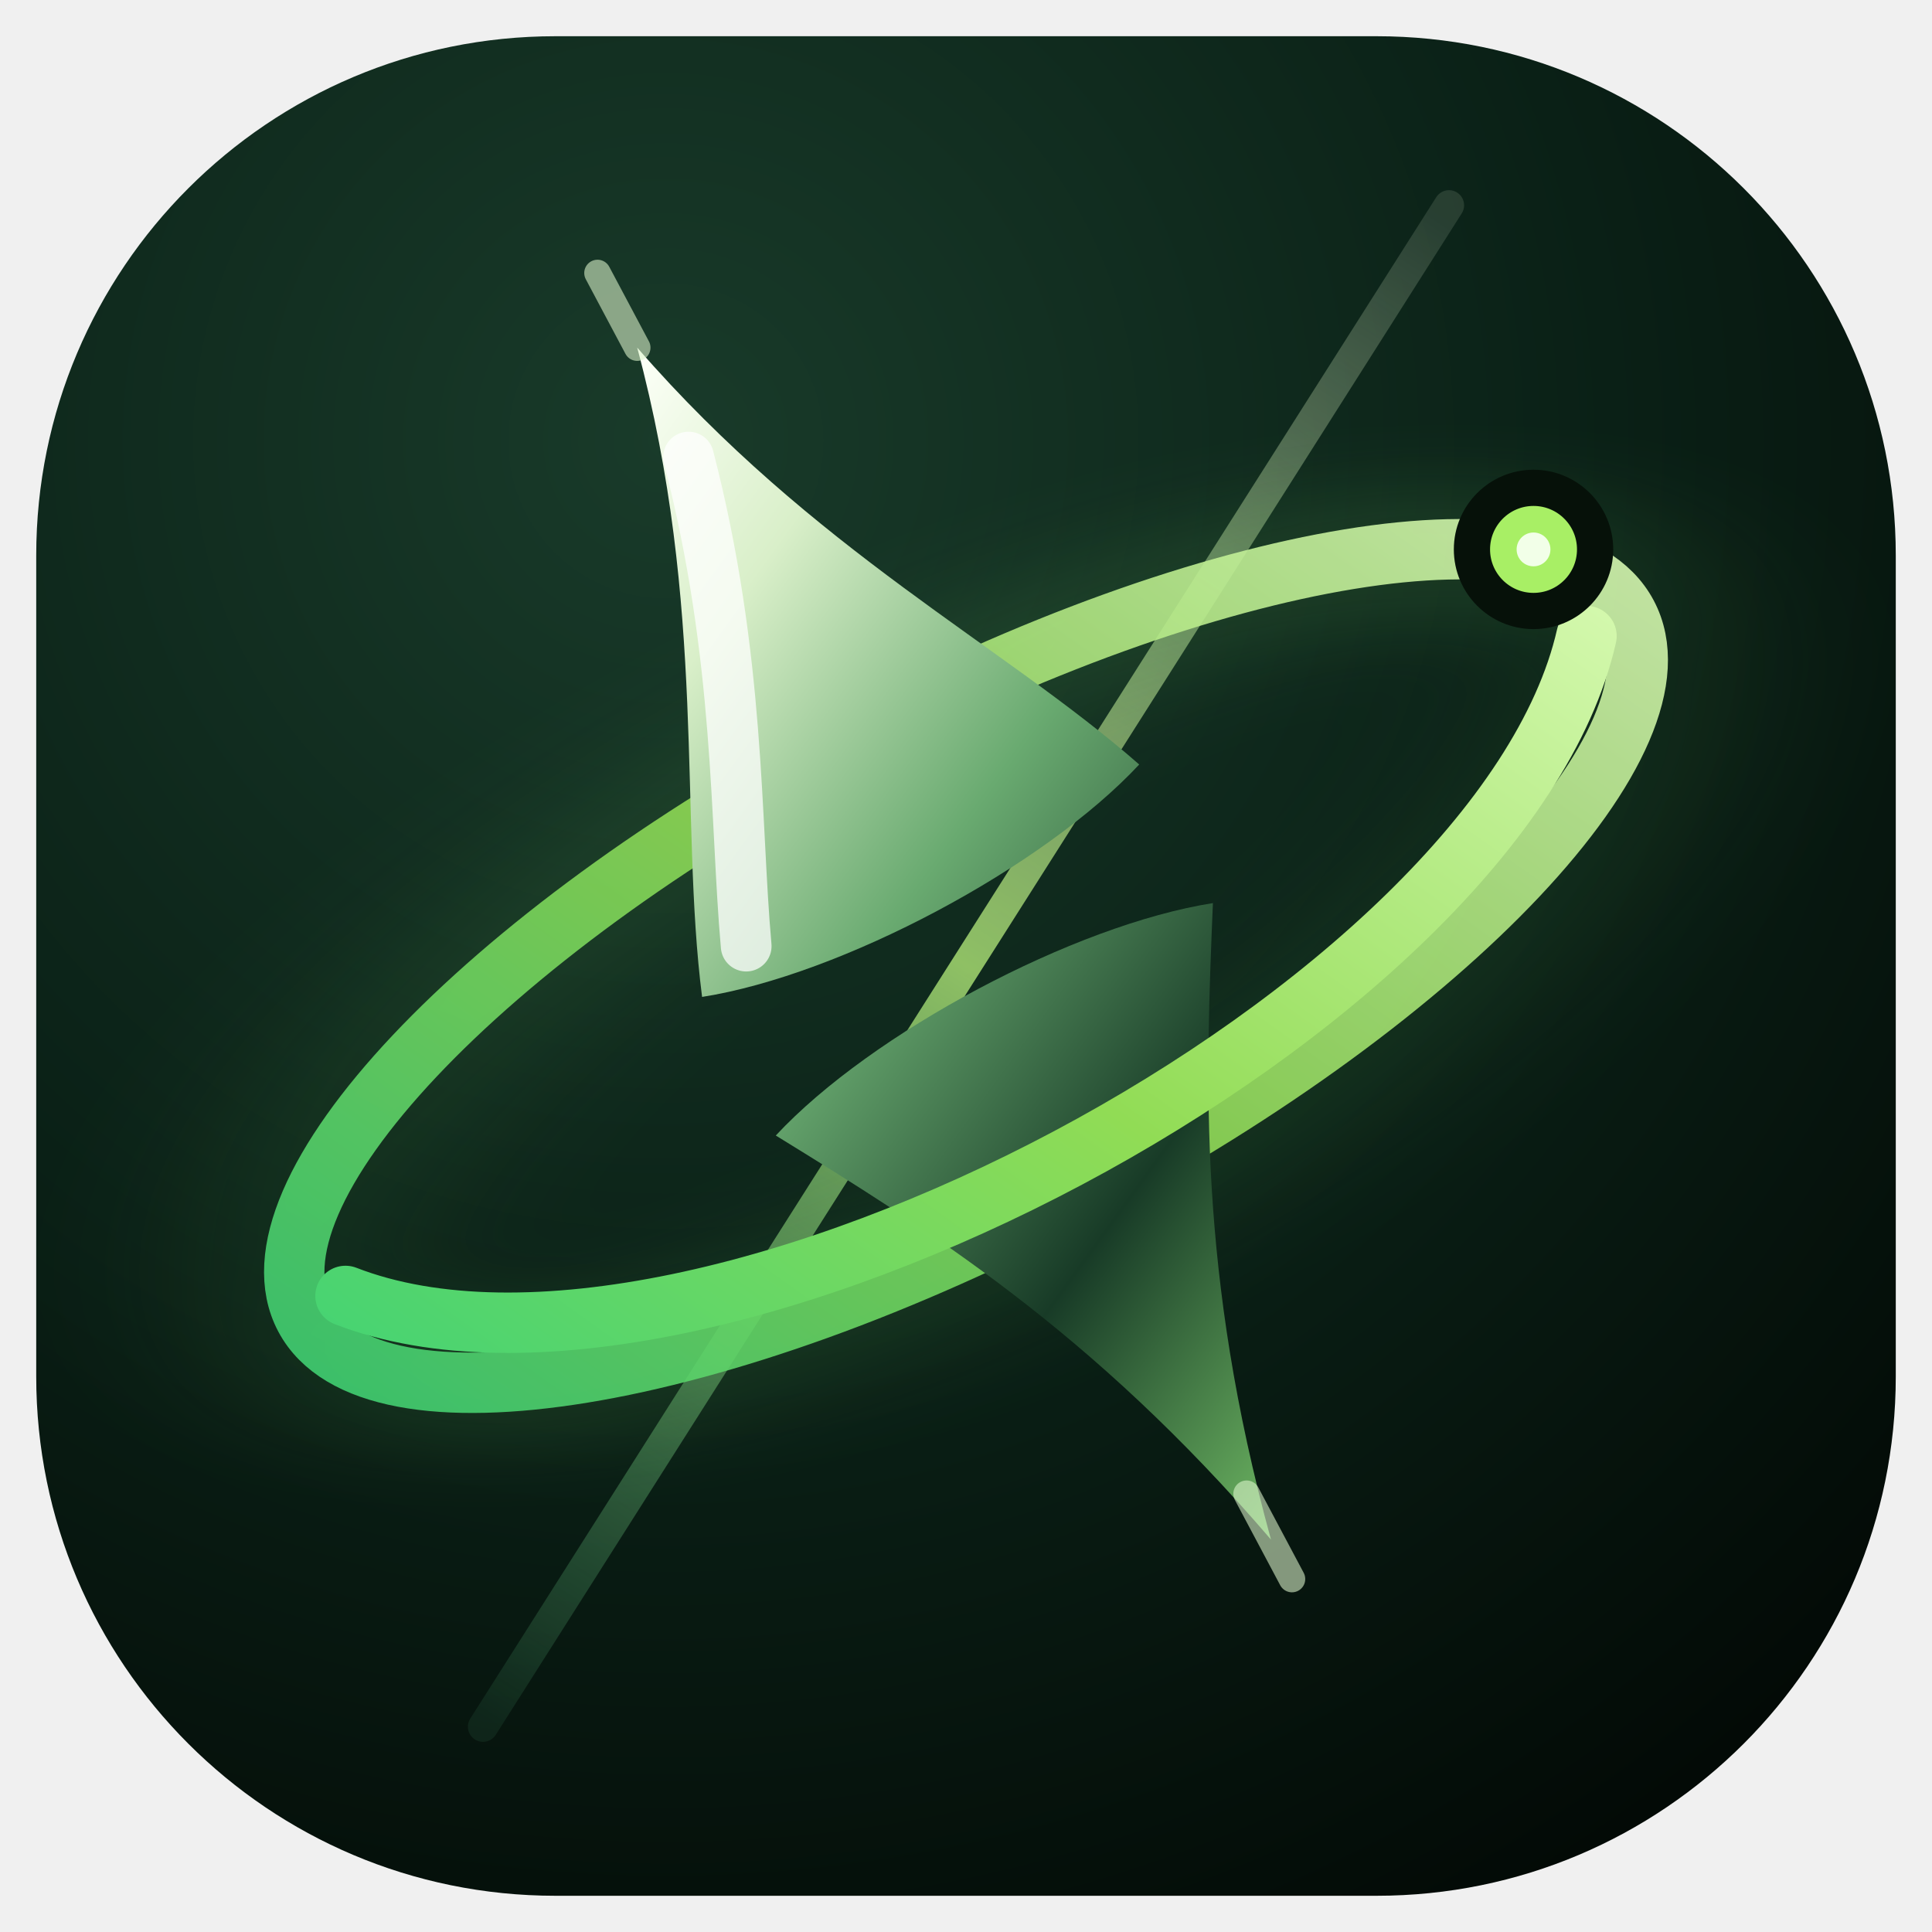
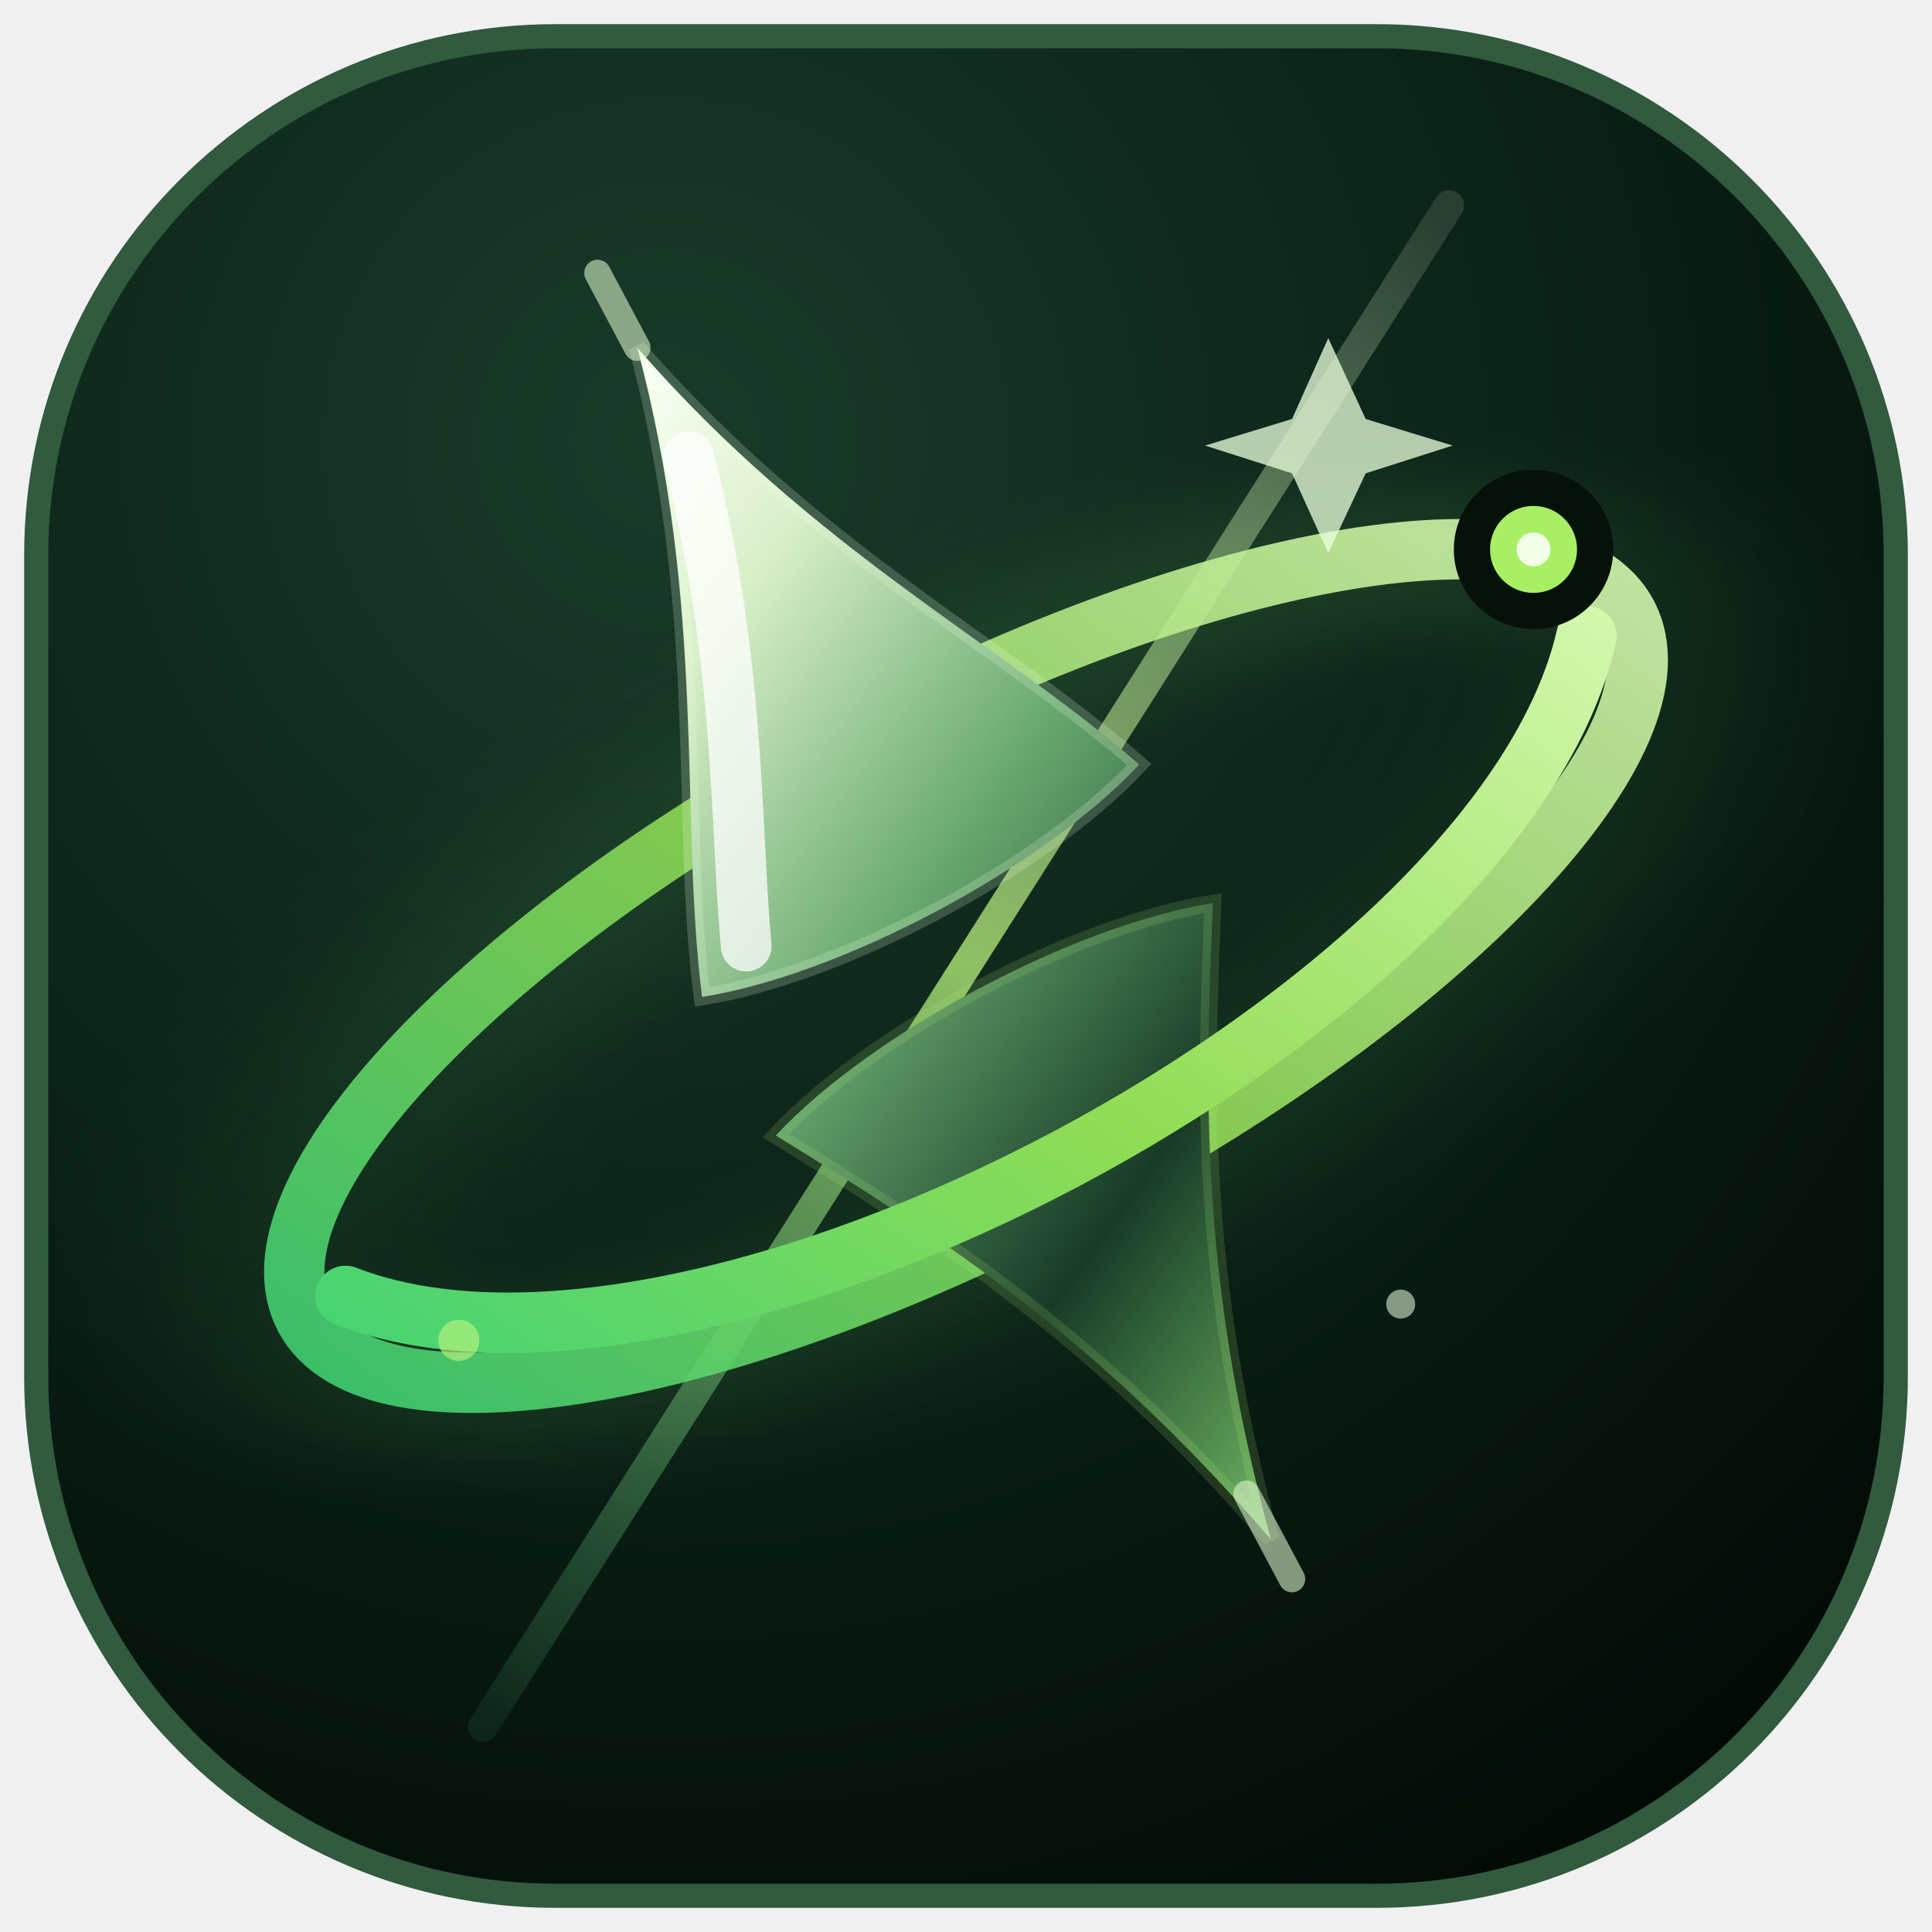
<svg xmlns="http://www.w3.org/2000/svg" viewBox="0 0 160 160" role="img" aria-labelledby="title">
  <defs>
    <radialGradient id="space" cx="34%" cy="22%" r="90%">
      <stop stop-color="#193b2a" />
      <stop offset=".56" stop-color="#0a2016" />
      <stop offset="1" stop-color="#030a06" />
    </radialGradient>
    <linearGradient id="axis" x1="40" y1="142" x2="120" y2="18" gradientUnits="userSpaceOnUse">
      <stop stop-color="#6ee7a0" stop-opacity=".08" />
      <stop offset=".5" stop-color="#b9f27c" stop-opacity=".75" />
      <stop offset="1" stop-color="#efffe1" stop-opacity=".12" />
    </linearGradient>
    <linearGradient id="orbit" x1="18" y1="111" x2="142" y2="49" gradientUnits="userSpaceOnUse">
      <stop stop-color="#33d17a" />
      <stop offset=".48" stop-color="#91dc55" />
      <stop offset="1" stop-color="#e4ffc3" />
    </linearGradient>
    <linearGradient id="core" x1="58" y1="34" x2="104" y2="128" gradientUnits="userSpaceOnUse">
      <stop stop-color="#fbfff6" />
      <stop offset=".17" stop-color="#d9efc9" />
      <stop offset=".42" stop-color="#69aa70" />
      <stop offset=".7" stop-color="#183b27" />
      <stop offset="1" stop-color="#80d16f" />
    </linearGradient>
    <filter id="soft" x="-40%" y="-40%" width="180%" height="180%">
      <feGaussianBlur stdDeviation="6" />
    </filter>
  </defs>
-   <rect x="3" y="3" width="154" height="154" rx="43" fill="url(#space)" />
+   <rect x="3" y="3" width="154" height="154" rx="43" fill="url(#space)" stroke="#315a3e" stroke-width="2" />
  <path d="m40 143 80-126" stroke="url(#axis)" stroke-width="2.5" stroke-linecap="round" />
  <ellipse cx="80" cy="80" rx="62" ry="21" fill="none" stroke="#79d86d" stroke-width="12" opacity=".11" filter="url(#soft)" transform="rotate(-28 80 80)" />
  <ellipse cx="80" cy="80" rx="62" ry="21" fill="none" stroke="url(#orbit)" stroke-width="5" stroke-linecap="round" transform="rotate(-28 80 80)" opacity=".88" />
  <g transform="rotate(-28 80 80)">
-     <path d="M80 22c-5 21.7-15.2 36-20.5 50 11 3.8 30 3.8 41 0-5.3-14-15.5-28.3-20.5-50Z" fill="url(#core)" />
-     <path d="M59.5 85c11-3.8 30-3.8 41 0-7.5 12.8-15.5 26.5-20.5 48.8-5-22.3-13-36-20.5-48.8Z" fill="url(#core)" />
+     <path d="M80 22c-5 21.7-15.2 36-20.5 50 11 3.8 30 3.8 41 0-5.3-14-15.5-28.3-20.5-50Z" fill="url(#core)" stroke="#efffe1" stroke-opacity=".2" stroke-width="1.4" />
+     <path d="M59.5 85c11-3.8 30-3.8 41 0-7.5 12.8-15.5 26.5-20.5 48.8-5-22.3-13-36-20.5-48.8Z" fill="url(#core)" stroke="#b9f27c" stroke-opacity=".15" stroke-width="1.4" />
    <path d="M79.5 32c-4 16.7-10.8 28.5-14.8 38" fill="none" stroke="#fff" stroke-width="4.2" stroke-linecap="round" opacity=".74" />
    <path d="M80 22v-7M80 129.5v8" stroke="#dff6cd" stroke-width="2.2" stroke-linecap="round" opacity=".58" />
  </g>
  <path d="M21.8 80c20.7 24 95.7 24 116.4 0" fill="none" stroke="url(#orbit)" stroke-width="5" stroke-linecap="round" transform="rotate(-28 80 80)" />
+   <path d="m110 28 3.1 6.7 7.2 2.2-7.2 2.3-3.1 6.6-3-6.6-7.2-2.3 7.2-2.2 3-6.7Z" fill="#eaffdc" opacity=".76" />
+   <circle cx="38" cy="111" r="1.7" fill="#b9f27c" opacity=".65" />
+   <circle cx="116" cy="108" r="1.2" fill="#efffe1" opacity=".55" />
  <circle cx="127" cy="45.5" r="5.1" fill="#a8ef65" stroke="#061109" stroke-width="3" />
  <circle cx="127" cy="45.5" r="1.4" fill="#f2ffe8" />
</svg>
